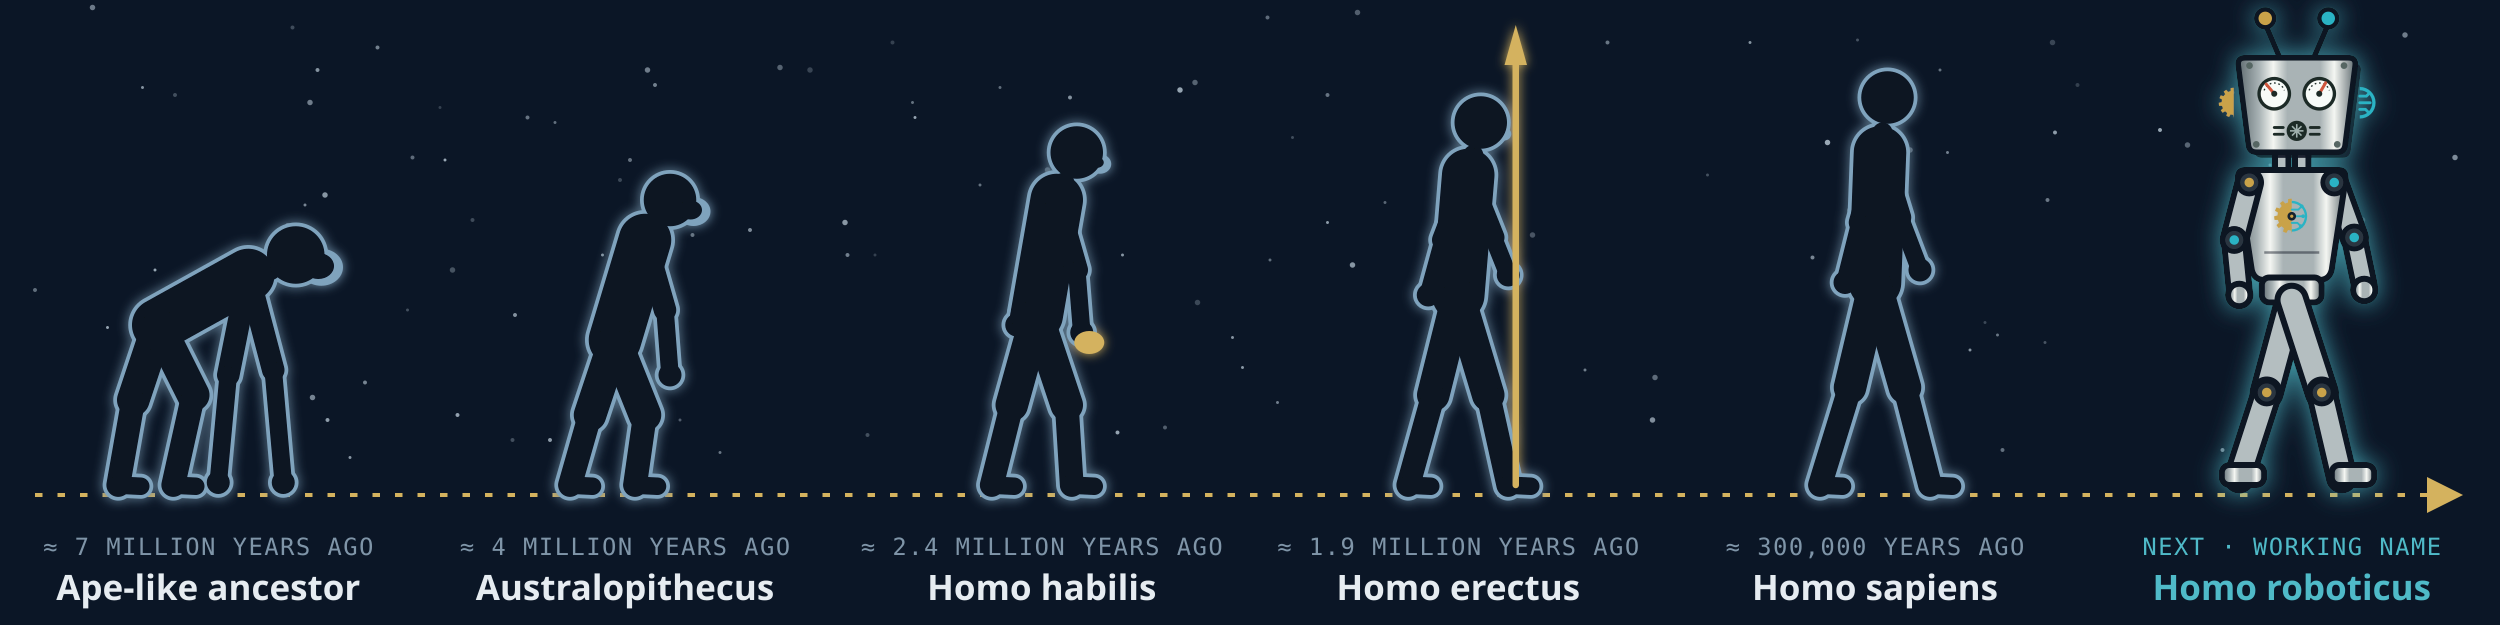
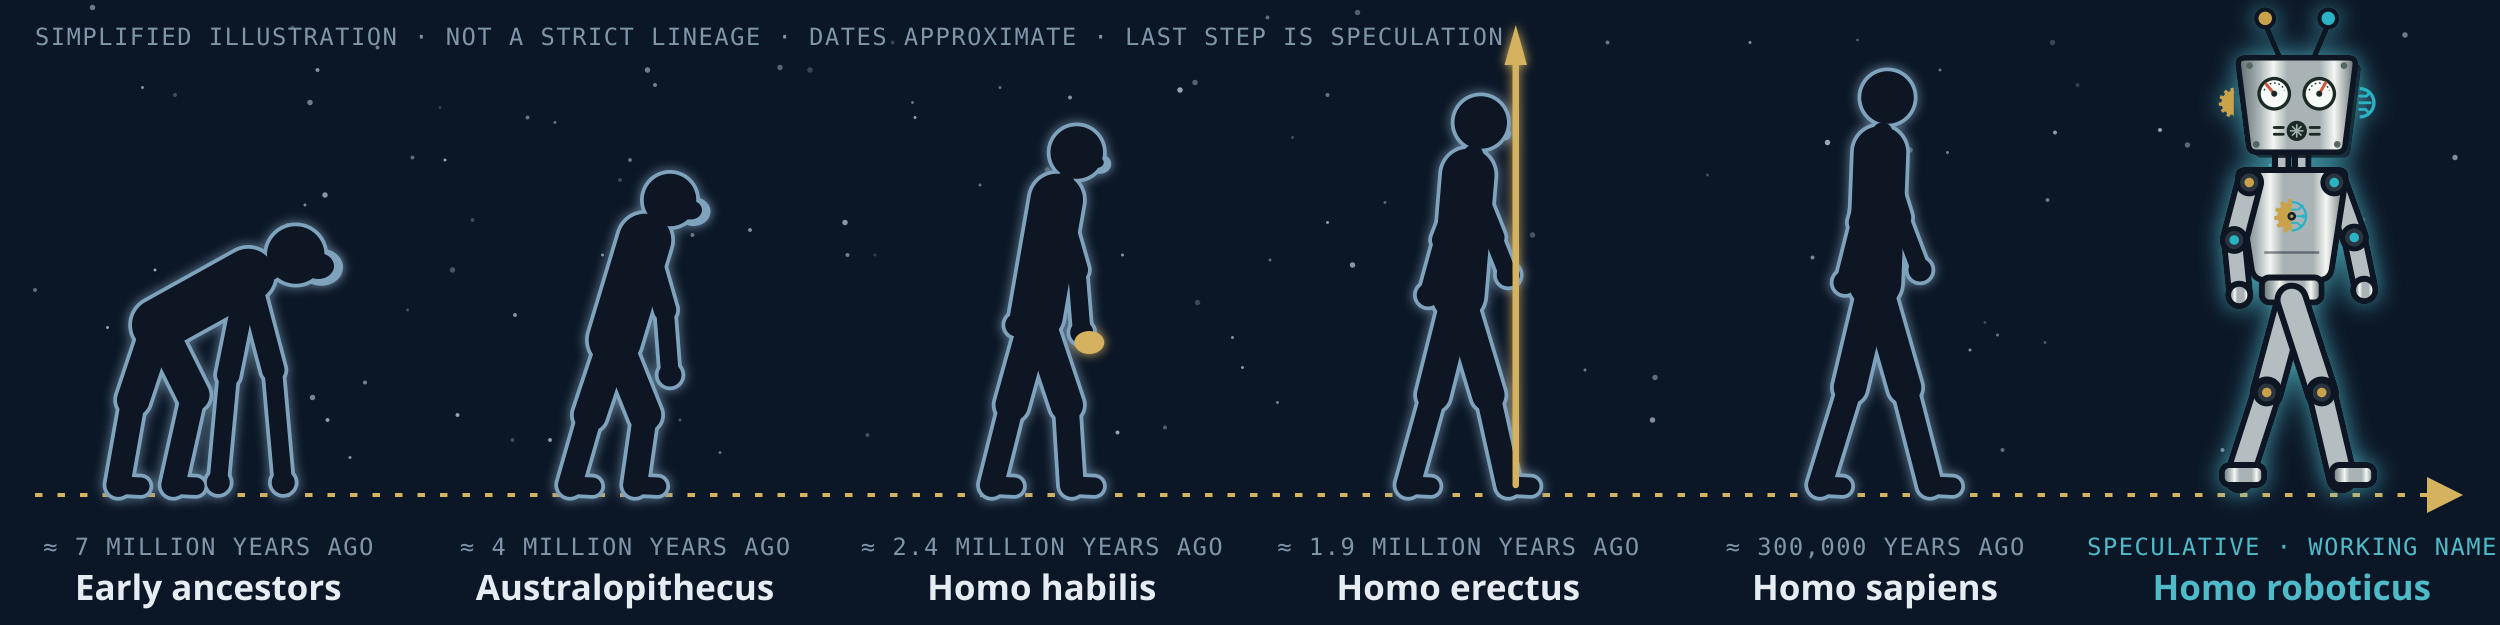
- <svg xmlns="http://www.w3.org/2000/svg" viewBox="0 0 1000 250" role="img" aria-label="The line of development: from an ape-like ancestor through Australopithecus, Homo habilis, Homo erectus and Homo sapiens to Homo roboticus, a robot-human.">
+ <svg xmlns="http://www.w3.org/2000/svg" viewBox="0 0 1000 250" role="img" aria-label="A simplified illustration of the line of development: from early ancestors through Australopithecus, Homo habilis, Homo erectus and Homo sapiens, and, as a speculative continuation, Homo roboticus, a robot-human.">
  <rect width="1000" height="250" fill="#0b1626" />
  <defs>
    <filter id="gw" x="-50%" y="-50%" width="200%" height="200%">
      <feGaussianBlur stdDeviation="2.2" result="b" />
      <feMerge>
        <feMergeNode in="b" />
        <feMergeNode in="SourceGraphic" />
      </feMerge>
    </filter>
    <filter id="gw2" x="-50%" y="-50%" width="200%" height="200%">
      <feDropShadow dx="0" dy="0" stdDeviation="5" flood-color="#4fbac8" flood-opacity=".8" />
    </filter>
  </defs>
  <circle cx="324" cy="28" r="1.1" fill="#d6e6f2" opacity="0.22" />
  <circle cx="821" cy="17" r="1.1" fill="#d6e6f2" opacity="0.23" />
  <circle cx="507" cy="7" r="0.8" fill="#d6e6f2" opacity="0.41" />
  <circle cx="241" cy="102" r="0.6" fill="#d6e6f2" opacity="0.61" />
  <circle cx="124" cy="41" r="1.1" fill="#d6e6f2" opacity="0.49" />
  <circle cx="62" cy="108" r="0.6" fill="#d6e6f2" opacity="0.69" />
  <circle cx="47" cy="159" r="0.8" fill="#d6e6f2" opacity="0.41" />
  <circle cx="541" cy="106" r="1.1" fill="#d6e6f2" opacity="0.61" />
  <circle cx="181" cy="108" r="1.1" fill="#d6e6f2" opacity="0.29" />
  <circle cx="97" cy="132" r="1.1" fill="#d6e6f2" opacity="0.23" />
  <circle cx="206" cy="126" r="0.8" fill="#d6e6f2" opacity="0.59" />
  <circle cx="466" cy="171" r="0.8" fill="#d6e6f2" opacity="0.35" />
  <circle cx="794" cy="129" r="0.6" fill="#d6e6f2" opacity="0.24" />
  <circle cx="300" cy="92" r="0.8" fill="#d6e6f2" opacity="0.56" />
  <circle cx="288" cy="181" r="0.6" fill="#d6e6f2" opacity="0.46" />
  <circle cx="165" cy="63" r="0.8" fill="#d6e6f2" opacity="0.41" />
  <circle cx="962" cy="14" r="1.1" fill="#d6e6f2" opacity="0.49" />
  <circle cx="875" cy="58" r="1.1" fill="#d6e6f2" opacity="0.38" />
  <circle cx="497" cy="147" r="0.6" fill="#d6e6f2" opacity="0.62" />
  <circle cx="945" cy="88" r="1.1" fill="#d6e6f2" opacity="0.23" />
  <circle cx="731" cy="57" r="1.1" fill="#d6e6f2" opacity="0.70" />
  <circle cx="822" cy="53" r="0.8" fill="#d6e6f2" opacity="0.64" />
  <circle cx="347" cy="174" r="0.8" fill="#d6e6f2" opacity="0.28" />
  <circle cx="117" cy="11" r="0.8" fill="#d6e6f2" opacity="0.26" />
  <circle cx="248" cy="72" r="0.8" fill="#d6e6f2" opacity="0.24" />
  <circle cx="449" cy="102" r="0.6" fill="#d6e6f2" opacity="0.61" />
  <circle cx="864" cy="52" r="0.8" fill="#d6e6f2" opacity="0.69" />
  <circle cx="683" cy="70" r="0.6" fill="#d6e6f2" opacity="0.28" />
  <circle cx="176" cy="43" r="0.6" fill="#d6e6f2" opacity="0.21" />
  <circle cx="831" cy="34" r="0.8" fill="#d6e6f2" opacity="0.20" />
  <circle cx="419" cy="68" r="1.1" fill="#d6e6f2" opacity="0.36" />
  <circle cx="125" cy="159" r="1.1" fill="#d6e6f2" opacity="0.53" />
  <circle cx="740" cy="84" r="1.1" fill="#d6e6f2" opacity="0.60" />
  <circle cx="392" cy="74" r="0.6" fill="#d6e6f2" opacity="0.44" />
  <circle cx="400" cy="35" r="0.6" fill="#d6e6f2" opacity="0.42" />
  <circle cx="110" cy="111" r="0.6" fill="#d6e6f2" opacity="0.20" />
  <circle cx="151" cy="19" r="0.8" fill="#d6e6f2" opacity="0.51" />
  <circle cx="70" cy="38" r="0.8" fill="#d6e6f2" opacity="0.27" />
  <circle cx="252" cy="64" r="0.8" fill="#d6e6f2" opacity="0.44" />
  <circle cx="115" cy="90" r="0.8" fill="#d6e6f2" opacity="0.44" />
  <circle cx="312" cy="27" r="1.1" fill="#d6e6f2" opacity="0.37" />
  <circle cx="265" cy="153" r="0.6" fill="#d6e6f2" opacity="0.46" />
  <circle cx="205" cy="176" r="0.8" fill="#d6e6f2" opacity="0.27" />
  <circle cx="543" cy="5" r="1.1" fill="#d6e6f2" opacity="0.35" />
  <circle cx="643" cy="17" r="0.8" fill="#d6e6f2" opacity="0.46" />
  <circle cx="908" cy="66" r="0.6" fill="#d6e6f2" opacity="0.47" />
  <circle cx="779" cy="61" r="0.6" fill="#d6e6f2" opacity="0.51" />
  <circle cx="788" cy="140" r="0.6" fill="#d6e6f2" opacity="0.60" />
  <circle cx="818" cy="137" r="0.6" fill="#d6e6f2" opacity="0.30" />
  <circle cx="493" cy="135" r="0.6" fill="#d6e6f2" opacity="0.60" />
  <circle cx="472" cy="36" r="1.1" fill="#d6e6f2" opacity="0.68" />
  <circle cx="447" cy="173" r="0.8" fill="#d6e6f2" opacity="0.68" />
  <circle cx="365" cy="41" r="0.6" fill="#d6e6f2" opacity="0.44" />
  <circle cx="338" cy="89" r="1.1" fill="#d6e6f2" opacity="0.62" />
  <circle cx="479" cy="121" r="1.1" fill="#d6e6f2" opacity="0.24" />
  <circle cx="661" cy="168" r="1.1" fill="#d6e6f2" opacity="0.58" />
  <circle cx="478" cy="33" r="1.1" fill="#d6e6f2" opacity="0.37" />
  <circle cx="801" cy="180" r="0.8" fill="#d6e6f2" opacity="0.43" />
  <circle cx="743" cy="16" r="0.6" fill="#d6e6f2" opacity="0.29" />
  <circle cx="127" cy="28" r="0.8" fill="#d6e6f2" opacity="0.60" />
  <circle cx="146" cy="153" r="0.8" fill="#d6e6f2" opacity="0.53" />
  <circle cx="350" cy="102" r="0.6" fill="#d6e6f2" opacity="0.21" />
  <circle cx="799" cy="134" r="0.6" fill="#d6e6f2" opacity="0.46" />
  <circle cx="934" cy="80" r="0.6" fill="#d6e6f2" opacity="0.61" />
  <circle cx="211" cy="47" r="0.8" fill="#d6e6f2" opacity="0.45" />
  <circle cx="764" cy="60" r="1.1" fill="#d6e6f2" opacity="0.41" />
  <circle cx="131" cy="168" r="0.8" fill="#d6e6f2" opacity="0.65" />
  <circle cx="662" cy="151" r="1.1" fill="#d6e6f2" opacity="0.41" />
  <circle cx="918" cy="93" r="1.1" fill="#d6e6f2" opacity="0.28" />
  <circle cx="511" cy="161" r="0.6" fill="#d6e6f2" opacity="0.50" />
  <circle cx="776" cy="28" r="0.6" fill="#d6e6f2" opacity="0.44" />
  <circle cx="725" cy="103" r="0.8" fill="#d6e6f2" opacity="0.54" />
  <circle cx="531" cy="89" r="0.6" fill="#d6e6f2" opacity="0.64" />
  <circle cx="57" cy="35" r="0.6" fill="#d6e6f2" opacity="0.59" />
  <circle cx="508" cy="104" r="0.6" fill="#d6e6f2" opacity="0.42" />
  <circle cx="613" cy="94" r="1.1" fill="#d6e6f2" opacity="0.30" />
  <circle cx="277" cy="94" r="0.8" fill="#d6e6f2" opacity="0.45" />
  <circle cx="248" cy="97" r="0.8" fill="#d6e6f2" opacity="0.66" />
  <circle cx="893" cy="37" r="0.8" fill="#d6e6f2" opacity="0.27" />
  <circle cx="122" cy="82" r="0.6" fill="#d6e6f2" opacity="0.54" />
  <circle cx="428" cy="39" r="0.8" fill="#d6e6f2" opacity="0.59" />
  <circle cx="897" cy="29" r="1.1" fill="#d6e6f2" opacity="0.52" />
  <circle cx="366" cy="47" r="0.6" fill="#d6e6f2" opacity="0.68" />
  <circle cx="220" cy="176" r="0.8" fill="#d6e6f2" opacity="0.64" />
  <circle cx="163" cy="124" r="0.6" fill="#d6e6f2" opacity="0.28" />
  <circle cx="432" cy="95" r="0.8" fill="#d6e6f2" opacity="0.41" />
  <circle cx="357" cy="17" r="0.8" fill="#d6e6f2" opacity="0.21" />
  <circle cx="554" cy="81" r="0.6" fill="#d6e6f2" opacity="0.39" />
  <circle cx="517" cy="55" r="0.6" fill="#d6e6f2" opacity="0.26" />
  <circle cx="919" cy="42" r="0.6" fill="#d6e6f2" opacity="0.24" />
  <circle cx="272" cy="168" r="0.6" fill="#d6e6f2" opacity="0.34" />
  <circle cx="130" cy="78" r="1.1" fill="#d6e6f2" opacity="0.61" />
  <circle cx="259" cy="28" r="1.1" fill="#d6e6f2" opacity="0.49" />
  <circle cx="700" cy="17" r="0.6" fill="#d6e6f2" opacity="0.60" />
  <circle cx="183" cy="166" r="0.8" fill="#d6e6f2" opacity="0.67" />
  <circle cx="634" cy="148" r="0.6" fill="#d6e6f2" opacity="0.50" />
  <circle cx="222" cy="49" r="0.6" fill="#d6e6f2" opacity="0.43" />
  <circle cx="339" cy="102" r="0.8" fill="#d6e6f2" opacity="0.51" />
  <circle cx="43" cy="131" r="0.6" fill="#d6e6f2" opacity="0.68" />
  <circle cx="262" cy="34" r="0.8" fill="#d6e6f2" opacity="0.51" />
  <circle cx="531" cy="38" r="0.8" fill="#d6e6f2" opacity="0.45" />
  <circle cx="178" cy="64" r="0.6" fill="#d6e6f2" opacity="0.70" />
  <circle cx="37" cy="3" r="1.1" fill="#d6e6f2" opacity="0.48" />
  <circle cx="189" cy="88" r="0.8" fill="#d6e6f2" opacity="0.25" />
  <circle cx="819" cy="80" r="0.8" fill="#d6e6f2" opacity="0.47" />
  <circle cx="889" cy="180" r="0.8" fill="#d6e6f2" opacity="0.54" />
  <circle cx="982" cy="63" r="1.1" fill="#d6e6f2" opacity="0.56" />
  <circle cx="140" cy="183" r="0.6" fill="#d6e6f2" opacity="0.62" />
  <circle cx="14" cy="116" r="0.8" fill="#d6e6f2" opacity="0.42" />
  <circle cx="55" cy="123" r="0.8" fill="#d6e6f2" opacity="0.64" />
  <defs>
    <marker id="arnen" markerWidth="9" markerHeight="9" refX="7" refY="4.5" orient="auto">
      <path d="M0 0 L9 4.5 L0 9 Z" fill="#d4b25e" />
    </marker>
  </defs>
  <path d="M14 198 H982" stroke="#d4b25e" stroke-width="1.6" stroke-dasharray="3 6" marker-end="url(#arnen)" />
  <g class="fg" style="--d:0.00s;--o:1">
    <g filter="url(#gw)">
      <path d="M63.3 130 L53.3 160" stroke="#7fa3bd" stroke-width="16" stroke-linecap="round" fill="none" />
      <path d="M53.3 160 L47.3 194" stroke="#7fa3bd" stroke-width="12.5" stroke-linecap="round" fill="none" />
      <path d="M46.3 194 L56.3 194.5" stroke="#7fa3bd" stroke-width="10" stroke-linecap="round" fill="none" />
      <path d="M99.3 110 L91.3 150" stroke="#7fa3bd" stroke-width="12" stroke-linecap="round" fill="none" />
      <path d="M91.3 150 L87.3 193" stroke="#7fa3bd" stroke-width="10" stroke-linecap="round" fill="none" />
      <circle cx="87.3" cy="193" r="6.1" fill="#7fa3bd" />
      <path d="M63.3 130 L99.3 110" stroke="#7fa3bd" stroke-width="24" stroke-linecap="round" fill="none" />
      <path d="M99.3 110 L108.3 108" stroke="#7fa3bd" stroke-width="11" stroke-linecap="round" fill="none" />
      <path d="M63.3 130 L77.3 158" stroke="#7fa3bd" stroke-width="16" stroke-linecap="round" fill="none" />
      <path d="M77.3 158 L69.3 194" stroke="#7fa3bd" stroke-width="12.5" stroke-linecap="round" fill="none" />
      <path d="M68.3 194 L78.3 194.5" stroke="#7fa3bd" stroke-width="10" stroke-linecap="round" fill="none" />
      <circle cx="118.3" cy="102" r="13" fill="#7fa3bd" />
      <ellipse cx="128.5" cy="106.9" rx="8.7" ry="7.4" fill="#7fa3bd" />
      <path d="M99.3 110 L109.3 148" stroke="#7fa3bd" stroke-width="12" stroke-linecap="round" fill="none" />
      <path d="M109.3 148 L113.3 193" stroke="#7fa3bd" stroke-width="10" stroke-linecap="round" fill="none" />
      <circle cx="113.3" cy="193" r="6.1" fill="#7fa3bd" />
      <path d="M63.3 130 L53.3 160" stroke="#0a1220" stroke-width="13" stroke-linecap="round" fill="none" />
      <path d="M53.3 160 L47.3 194" stroke="#0a1220" stroke-width="9.5" stroke-linecap="round" fill="none" />
      <path d="M46.3 194 L56.3 194.5" stroke="#0a1220" stroke-width="7" stroke-linecap="round" fill="none" />
      <path d="M99.3 110 L91.3 150" stroke="#0a1220" stroke-width="9" stroke-linecap="round" fill="none" />
      <path d="M91.3 150 L87.3 193" stroke="#0a1220" stroke-width="7" stroke-linecap="round" fill="none" />
      <circle cx="87.3" cy="193" r="4.6" fill="#0a1220" />
      <path d="M63.3 130 L99.3 110" stroke="#0a1220" stroke-width="21" stroke-linecap="round" fill="none" />
      <path d="M99.3 110 L108.3 108" stroke="#0a1220" stroke-width="8" stroke-linecap="round" fill="none" />
      <path d="M63.3 130 L77.3 158" stroke="#0a1220" stroke-width="13" stroke-linecap="round" fill="none" />
      <path d="M77.3 158 L69.3 194" stroke="#0a1220" stroke-width="9.5" stroke-linecap="round" fill="none" />
      <path d="M68.3 194 L78.3 194.5" stroke="#0a1220" stroke-width="7" stroke-linecap="round" fill="none" />
      <circle cx="118.3" cy="102" r="11.5" fill="#0a1220" />
      <ellipse cx="127.3" cy="106.4" rx="6.3" ry="5.2" fill="#0a1220" />
      <path d="M99.3 110 L109.3 148" stroke="#0a1220" stroke-width="9" stroke-linecap="round" fill="none" />
      <path d="M109.3 148 L113.3 193" stroke="#0a1220" stroke-width="7" stroke-linecap="round" fill="none" />
      <circle cx="113.3" cy="193" r="4.6" fill="#0a1220" />
    </g>
  </g>
  <g class="fg" style="--d:0.35s;--o:1">
    <g filter="url(#gw)">
      <path d="M246 136 L236 166" stroke="#7fa3bd" stroke-width="16" stroke-linecap="round" fill="none" />
      <path d="M236 166 L228 194" stroke="#7fa3bd" stroke-width="12.5" stroke-linecap="round" fill="none" />
      <path d="M227 194 L237 194.5" stroke="#7fa3bd" stroke-width="10" stroke-linecap="round" fill="none" />
      <path d="M258 96 L248 122" stroke="#7fa3bd" stroke-width="12" stroke-linecap="round" fill="none" />
      <path d="M248 122 L242 148" stroke="#7fa3bd" stroke-width="10" stroke-linecap="round" fill="none" />
      <circle cx="242" cy="148" r="6.1" fill="#7fa3bd" />
      <path d="M246 136 L258 96" stroke="#7fa3bd" stroke-width="24" stroke-linecap="round" fill="none" />
      <path d="M258 96 L262 90" stroke="#7fa3bd" stroke-width="11" stroke-linecap="round" fill="none" />
      <path d="M246 136 L258 166" stroke="#7fa3bd" stroke-width="16" stroke-linecap="round" fill="none" />
      <path d="M258 166 L254 194" stroke="#7fa3bd" stroke-width="12.5" stroke-linecap="round" fill="none" />
      <path d="M253 194 L263 194.5" stroke="#7fa3bd" stroke-width="10" stroke-linecap="round" fill="none" />
      <circle cx="268" cy="80" r="12" fill="#7fa3bd" />
      <ellipse cx="277.4" cy="84.6" rx="6.8" ry="5.8" fill="#7fa3bd" />
      <path d="M258 96 L266 124" stroke="#7fa3bd" stroke-width="12" stroke-linecap="round" fill="none" />
      <path d="M266 124 L268 150" stroke="#7fa3bd" stroke-width="10" stroke-linecap="round" fill="none" />
      <circle cx="268" cy="150" r="6.1" fill="#7fa3bd" />
      <path d="M246 136 L236 166" stroke="#0a1220" stroke-width="13" stroke-linecap="round" fill="none" />
      <path d="M236 166 L228 194" stroke="#0a1220" stroke-width="9.5" stroke-linecap="round" fill="none" />
      <path d="M227 194 L237 194.5" stroke="#0a1220" stroke-width="7" stroke-linecap="round" fill="none" />
      <path d="M258 96 L248 122" stroke="#0a1220" stroke-width="9" stroke-linecap="round" fill="none" />
      <path d="M248 122 L242 148" stroke="#0a1220" stroke-width="7" stroke-linecap="round" fill="none" />
      <circle cx="242" cy="148" r="4.6" fill="#0a1220" />
      <path d="M246 136 L258 96" stroke="#0a1220" stroke-width="21" stroke-linecap="round" fill="none" />
      <path d="M258 96 L262 90" stroke="#0a1220" stroke-width="8" stroke-linecap="round" fill="none" />
      <path d="M246 136 L258 166" stroke="#0a1220" stroke-width="13" stroke-linecap="round" fill="none" />
      <path d="M258 166 L254 194" stroke="#0a1220" stroke-width="9.5" stroke-linecap="round" fill="none" />
      <path d="M253 194 L263 194.5" stroke="#0a1220" stroke-width="7" stroke-linecap="round" fill="none" />
      <circle cx="268" cy="80" r="10.5" fill="#0a1220" />
      <ellipse cx="276.2" cy="84" rx="4.6" ry="3.8" fill="#0a1220" />
      <path d="M258 96 L266 124" stroke="#0a1220" stroke-width="9" stroke-linecap="round" fill="none" />
      <path d="M266 124 L268 150" stroke="#0a1220" stroke-width="7" stroke-linecap="round" fill="none" />
      <circle cx="268" cy="150" r="4.6" fill="#0a1220" />
    </g>
  </g>
  <g class="fg" style="--d:0.70s;--o:1">
    <g filter="url(#gw)">
      <path d="M414.7 126 L404.7 162" stroke="#7fa3bd" stroke-width="16" stroke-linecap="round" fill="none" />
      <path d="M404.7 162 L396.7 194" stroke="#7fa3bd" stroke-width="12.5" stroke-linecap="round" fill="none" />
      <path d="M395.7 194 L405.7 194.5" stroke="#7fa3bd" stroke-width="10" stroke-linecap="round" fill="none" />
      <path d="M422.7 80 L412.7 106" stroke="#7fa3bd" stroke-width="12" stroke-linecap="round" fill="none" />
      <path d="M412.7 106 L406.7 130" stroke="#7fa3bd" stroke-width="10" stroke-linecap="round" fill="none" />
      <circle cx="406.7" cy="130" r="6.1" fill="#7fa3bd" />
      <path d="M414.7 126 L422.7 80" stroke="#7fa3bd" stroke-width="24" stroke-linecap="round" fill="none" />
      <path d="M422.7 80 L425.7 73" stroke="#7fa3bd" stroke-width="11" stroke-linecap="round" fill="none" />
      <path d="M414.7 126 L426.7 162" stroke="#7fa3bd" stroke-width="16" stroke-linecap="round" fill="none" />
      <path d="M426.7 162 L428.7 194" stroke="#7fa3bd" stroke-width="12.5" stroke-linecap="round" fill="none" />
      <path d="M427.7 194 L437.7 194.5" stroke="#7fa3bd" stroke-width="10" stroke-linecap="round" fill="none" />
      <circle cx="430.7" cy="61" r="12" fill="#7fa3bd" />
      <ellipse cx="440" cy="65.6" rx="4.5" ry="3.9" fill="#7fa3bd" />
      <path d="M422.7 80 L430.7 108" stroke="#7fa3bd" stroke-width="12" stroke-linecap="round" fill="none" />
      <path d="M430.7 108 L432.7 133" stroke="#7fa3bd" stroke-width="10" stroke-linecap="round" fill="none" />
      <circle cx="432.7" cy="133" r="6.1" fill="#7fa3bd" />
      <path d="M414.7 126 L404.7 162" stroke="#0a1220" stroke-width="13" stroke-linecap="round" fill="none" />
      <path d="M404.7 162 L396.7 194" stroke="#0a1220" stroke-width="9.5" stroke-linecap="round" fill="none" />
      <path d="M395.7 194 L405.7 194.5" stroke="#0a1220" stroke-width="7" stroke-linecap="round" fill="none" />
      <path d="M422.7 80 L412.7 106" stroke="#0a1220" stroke-width="9" stroke-linecap="round" fill="none" />
      <path d="M412.7 106 L406.7 130" stroke="#0a1220" stroke-width="7" stroke-linecap="round" fill="none" />
      <circle cx="406.7" cy="130" r="4.6" fill="#0a1220" />
      <path d="M414.7 126 L422.7 80" stroke="#0a1220" stroke-width="21" stroke-linecap="round" fill="none" />
      <path d="M422.7 80 L425.7 73" stroke="#0a1220" stroke-width="8" stroke-linecap="round" fill="none" />
      <path d="M414.7 126 L426.7 162" stroke="#0a1220" stroke-width="13" stroke-linecap="round" fill="none" />
      <path d="M426.7 162 L428.7 194" stroke="#0a1220" stroke-width="9.5" stroke-linecap="round" fill="none" />
      <path d="M427.7 194 L437.7 194.5" stroke="#0a1220" stroke-width="7" stroke-linecap="round" fill="none" />
      <circle cx="430.7" cy="61" r="10.5" fill="#0a1220" />
      <ellipse cx="438.9" cy="65" rx="2.6" ry="2.1" fill="#0a1220" />
      <path d="M422.7 80 L430.7 108" stroke="#0a1220" stroke-width="9" stroke-linecap="round" fill="none" />
      <path d="M430.7 108 L432.7 133" stroke="#0a1220" stroke-width="7" stroke-linecap="round" fill="none" />
      <circle cx="432.7" cy="133" r="4.6" fill="#0a1220" />
      <ellipse cx="435.7" cy="137" rx="6" ry="4.6" fill="#d4b25e" />
    </g>
  </g>
  <g class="fg" style="--d:1.05s;--o:1">
    <g filter="url(#gw)">
      <path d="M583.3 118 L573.3 158" stroke="#7fa3bd" stroke-width="16" stroke-linecap="round" fill="none" />
      <path d="M573.3 158 L563.3 194" stroke="#7fa3bd" stroke-width="12.5" stroke-linecap="round" fill="none" />
      <path d="M562.3 194 L572.3 194.5" stroke="#7fa3bd" stroke-width="10" stroke-linecap="round" fill="none" />
      <path d="M587.3 70 L577.3 96" stroke="#7fa3bd" stroke-width="12" stroke-linecap="round" fill="none" />
      <path d="M577.3 96 L571.3 118" stroke="#7fa3bd" stroke-width="10" stroke-linecap="round" fill="none" />
      <circle cx="571.3" cy="118" r="6.1" fill="#7fa3bd" />
      <path d="M583.3 118 L587.3 70" stroke="#7fa3bd" stroke-width="24" stroke-linecap="round" fill="none" />
      <path d="M587.3 70 L589.3 62" stroke="#7fa3bd" stroke-width="11" stroke-linecap="round" fill="none" />
      <path d="M583.3 118 L595.3 158" stroke="#7fa3bd" stroke-width="16" stroke-linecap="round" fill="none" />
      <path d="M595.3 158 L603.3 194" stroke="#7fa3bd" stroke-width="12.5" stroke-linecap="round" fill="none" />
      <path d="M602.3 194 L612.3 194.5" stroke="#7fa3bd" stroke-width="10" stroke-linecap="round" fill="none" />
      <circle cx="592.3" cy="49" r="12" fill="#7fa3bd" />
      <ellipse cx="601.7" cy="53.6" rx="2.8" ry="2.6" fill="#7fa3bd" />
      <path d="M587.3 70 L597.3 95" stroke="#7fa3bd" stroke-width="12" stroke-linecap="round" fill="none" />
      <path d="M597.3 95 L603.3 110" stroke="#7fa3bd" stroke-width="10" stroke-linecap="round" fill="none" />
      <circle cx="603.3" cy="110" r="6.1" fill="#7fa3bd" />
      <path d="M583.3 118 L573.3 158" stroke="#0a1220" stroke-width="13" stroke-linecap="round" fill="none" />
      <path d="M573.3 158 L563.3 194" stroke="#0a1220" stroke-width="9.5" stroke-linecap="round" fill="none" />
      <path d="M562.3 194 L572.3 194.5" stroke="#0a1220" stroke-width="7" stroke-linecap="round" fill="none" />
      <path d="M587.3 70 L577.3 96" stroke="#0a1220" stroke-width="9" stroke-linecap="round" fill="none" />
      <path d="M577.3 96 L571.3 118" stroke="#0a1220" stroke-width="7" stroke-linecap="round" fill="none" />
      <circle cx="571.3" cy="118" r="4.6" fill="#0a1220" />
      <path d="M583.3 118 L587.3 70" stroke="#0a1220" stroke-width="21" stroke-linecap="round" fill="none" />
      <path d="M587.3 70 L589.3 62" stroke="#0a1220" stroke-width="8" stroke-linecap="round" fill="none" />
      <path d="M583.3 118 L595.3 158" stroke="#0a1220" stroke-width="13" stroke-linecap="round" fill="none" />
      <path d="M595.3 158 L603.3 194" stroke="#0a1220" stroke-width="9.5" stroke-linecap="round" fill="none" />
      <path d="M602.3 194 L612.3 194.5" stroke="#0a1220" stroke-width="7" stroke-linecap="round" fill="none" />
      <circle cx="592.3" cy="49" r="10.5" fill="#0a1220" />
      <ellipse cx="600.5" cy="53" rx="1.2" ry="0.9" fill="#0a1220" />
      <path d="M587.3 70 L597.3 95" stroke="#0a1220" stroke-width="9" stroke-linecap="round" fill="none" />
      <path d="M597.3 95 L603.3 110" stroke="#0a1220" stroke-width="7" stroke-linecap="round" fill="none" />
      <circle cx="603.3" cy="110" r="4.6" fill="#0a1220" />
      <path d="M606.3 194 L606.3 22" stroke="#d4b25e" stroke-width="2.6" stroke-linecap="round" fill="none" />
      <path d="M606.3 10 L601.8 26 L610.8 26 Z" fill="#d4b25e" />
    </g>
  </g>
  <g class="fg" style="--d:1.40s;--o:1">
    <g filter="url(#gw)">
      <path d="M750 113 L740 155" stroke="#7fa3bd" stroke-width="16" stroke-linecap="round" fill="none" />
      <path d="M740 155 L728 194" stroke="#7fa3bd" stroke-width="12.5" stroke-linecap="round" fill="none" />
      <path d="M727 194 L737 194.5" stroke="#7fa3bd" stroke-width="10" stroke-linecap="round" fill="none" />
      <path d="M752 61 L760 87" stroke="#7fa3bd" stroke-width="12" stroke-linecap="round" fill="none" />
      <path d="M760 87 L768 108" stroke="#7fa3bd" stroke-width="10" stroke-linecap="round" fill="none" />
      <circle cx="768" cy="108" r="6.1" fill="#7fa3bd" />
      <path d="M750 113 L752 61" stroke="#7fa3bd" stroke-width="24" stroke-linecap="round" fill="none" />
      <path d="M752 61 L753 53" stroke="#7fa3bd" stroke-width="11" stroke-linecap="round" fill="none" />
      <path d="M750 113 L762 155" stroke="#7fa3bd" stroke-width="16" stroke-linecap="round" fill="none" />
      <path d="M762 155 L772 194" stroke="#7fa3bd" stroke-width="12.5" stroke-linecap="round" fill="none" />
      <path d="M771 194 L781 194.5" stroke="#7fa3bd" stroke-width="10" stroke-linecap="round" fill="none" />
      <circle cx="755" cy="39" r="12" fill="#7fa3bd" />
      <path d="M752 61 L744 89" stroke="#7fa3bd" stroke-width="12" stroke-linecap="round" fill="none" />
      <path d="M744 89 L738 113" stroke="#7fa3bd" stroke-width="10" stroke-linecap="round" fill="none" />
      <circle cx="738" cy="113" r="6.1" fill="#7fa3bd" />
      <path d="M750 113 L740 155" stroke="#0a1220" stroke-width="13" stroke-linecap="round" fill="none" />
      <path d="M740 155 L728 194" stroke="#0a1220" stroke-width="9.5" stroke-linecap="round" fill="none" />
      <path d="M727 194 L737 194.5" stroke="#0a1220" stroke-width="7" stroke-linecap="round" fill="none" />
      <path d="M752 61 L760 87" stroke="#0a1220" stroke-width="9" stroke-linecap="round" fill="none" />
      <path d="M760 87 L768 108" stroke="#0a1220" stroke-width="7" stroke-linecap="round" fill="none" />
      <circle cx="768" cy="108" r="4.6" fill="#0a1220" />
      <path d="M750 113 L752 61" stroke="#0a1220" stroke-width="21" stroke-linecap="round" fill="none" />
      <path d="M752 61 L753 53" stroke="#0a1220" stroke-width="8" stroke-linecap="round" fill="none" />
      <path d="M750 113 L762 155" stroke="#0a1220" stroke-width="13" stroke-linecap="round" fill="none" />
      <path d="M762 155 L772 194" stroke="#0a1220" stroke-width="9.5" stroke-linecap="round" fill="none" />
      <path d="M771 194 L781 194.5" stroke="#0a1220" stroke-width="7" stroke-linecap="round" fill="none" />
      <circle cx="755" cy="39" r="10.5" fill="#0a1220" />
      <path d="M752 61 L744 89" stroke="#0a1220" stroke-width="9" stroke-linecap="round" fill="none" />
      <path d="M744 89 L738 113" stroke="#0a1220" stroke-width="7" stroke-linecap="round" fill="none" />
      <circle cx="738" cy="113" r="4.6" fill="#0a1220" />
    </g>
  </g>
  <g class="fg" style="--d:1.75s;--o:1">
    <g filter="url(#gw2)">
      <defs>
        <linearGradient id="chnen" x1="0" y1="0" x2="1" y2="0">
          <stop offset="0" stop-color="#5f6b70" />
          <stop offset=".18" stop-color="#a9b3b5" />
          <stop offset=".3" stop-color="#f4f6f2" />
          <stop offset=".42" stop-color="#a9b3b5" />
          <stop offset=".7" stop-color="#a9b3b5" />
          <stop offset=".82" stop-color="#f4f6f2" />
          <stop offset="1" stop-color="#5f6b70" />
        </linearGradient>
      </defs>
      <path d="M916.7 120 L906.7 157" stroke="#0a1220" stroke-width="13.8" stroke-linecap="round" fill="none" />
      <path d="M916.7 120 L906.7 157" stroke="#b4bec0" stroke-width="9" stroke-linecap="round" fill="none" />
      <path d="M906.7 157 L895.7 191" stroke="#0a1220" stroke-width="12.8" stroke-linecap="round" fill="none" />
      <path d="M906.7 157 L895.7 191" stroke="#b4bec0" stroke-width="8" stroke-linecap="round" fill="none" />
      <circle cx="906.7" cy="157" r="4.6" fill="#2a3640" stroke="#0a1220" stroke-width="1.9" />
      <circle cx="906.7" cy="157" r="1.9" fill="#c9a24a" />
      <rect x="888.7" y="186" width="17" height="8" rx="3" fill="url(#chnen)" stroke="#0a1220" stroke-width="2.4" />
      <path d="M933.7 73 L941.7 95" stroke="#0a1220" stroke-width="11.8" stroke-linecap="round" fill="none" />
      <path d="M933.7 73 L941.7 95" stroke="#b4bec0" stroke-width="7" stroke-linecap="round" fill="none" />
      <path d="M941.7 95 L945.7 114" stroke="#0a1220" stroke-width="10.8" stroke-linecap="round" fill="none" />
      <path d="M941.7 95 L945.7 114" stroke="#b4bec0" stroke-width="6" stroke-linecap="round" fill="none" />
      <circle cx="941.7" cy="95" r="4.6" fill="#2a3640" stroke="#0a1220" stroke-width="1.9" />
      <circle cx="941.7" cy="95" r="1.9" fill="#2bb3c4" />
      <circle cx="945.7" cy="116" r="4.5" fill="url(#chnen)" stroke="#0a1220" stroke-width="2.4" />
      <path d="M912.7 70 L912.7 61" stroke="#0a1220" stroke-width="7.8" stroke-linecap="round" fill="none" />
      <path d="M912.7 70 L912.7 61" stroke="#b4bec0" stroke-width="3" stroke-linecap="round" fill="none" />
      <path d="M920.7 70 L920.7 61" stroke="#0a1220" stroke-width="7.8" stroke-linecap="round" fill="none" />
      <path d="M920.7 70 L920.7 61" stroke="#b4bec0" stroke-width="3" stroke-linecap="round" fill="none" />
      <path d="M897.7 68 H935.7 Q938.7 68 938.2 72 L932.7 108 Q931.7 112 927.7 112 H905.7 Q901.7 112 900.7 108 L895.2 72 Q894.7 68 897.7 68 Z" fill="url(#chnen)" stroke="#0a1220" stroke-width="2.4" />
      <rect x="904.7" y="111" width="24" height="10" rx="3" fill="url(#chnen)" stroke="#0a1220" stroke-width="2.4" />
      <g transform="translate(907.2 77) scale(.19)">
        <path d="M50.0 13.0 L48.1 13.1 L46.1 13.2 L44.2 13.5 L42.3 13.8 L42.2 21.0 L40.7 21.5 L39.2 22.0 L37.8 22.6 L36.4 23.3 L31.5 18.0 L29.8 19.0 L28.3 20.1 L26.7 21.2 L25.2 22.5 L28.8 28.8 L27.7 29.9 L26.7 31.1 L25.7 32.4 L24.8 33.7 L18.0 31.5 L17.0 33.2 L16.2 35.0 L15.5 36.7 L14.8 38.6 L21.0 42.2 L20.7 43.8 L20.4 45.3 L20.2 46.9 L20.0 48.4 L13.0 50.0 L13.1 51.9 L13.2 53.9 L13.5 55.8 L13.8 57.7 L21.0 57.8 L21.5 59.3 L22.0 60.8 L22.6 62.2 L23.3 63.6 L18.0 68.5 L19.0 70.2 L20.1 71.7 L21.2 73.3 L22.5 74.8 L28.8 71.2 L29.9 72.3 L31.1 73.3 L32.4 74.3 L33.7 75.2 L31.5 82.0 L33.2 83.0 L35.0 83.8 L36.7 84.5 L38.6 85.2 L42.2 79.0 L43.8 79.3 L45.3 79.6 L46.9 79.8 L48.4 80.0 L50.0 87.0 Z" fill="#c9a24a" />
        <path d="M50 20 A30 30 0 0 1 50 80" fill="none" stroke="#2bb3c4" stroke-width="5" />
        <g fill="none" stroke="#2bb3c4" stroke-width="4" stroke-linecap="round" stroke-linejoin="round">
          <path d="M50 36 H64 L70 30" />
          <path d="M50 50 H72" />
          <path d="M50 64 H62 L68 70" />
        </g>
        <g fill="#2bb3c4">
          <circle cx="71" cy="29" r="4" />
          <circle cx="74" cy="50" r="4" />
          <circle cx="69" cy="71" r="4" />
        </g>
        <circle cx="50" cy="50" r="9" fill="#14212e" />
        <circle cx="50" cy="50" r="3.5" fill="#c9a24a" />
      </g>
      <path d="M905.7 101 H927.7" stroke="#0a1220" stroke-width="1" opacity=".45" />
      <path d="M916.7 120 L928.7 157" stroke="#0a1220" stroke-width="13.8" stroke-linecap="round" fill="none" />
      <path d="M916.7 120 L928.7 157" stroke="#b4bec0" stroke-width="9" stroke-linecap="round" fill="none" />
      <path d="M928.7 157 L936.7 191" stroke="#0a1220" stroke-width="12.8" stroke-linecap="round" fill="none" />
      <path d="M928.7 157 L936.7 191" stroke="#b4bec0" stroke-width="8" stroke-linecap="round" fill="none" />
      <circle cx="928.7" cy="157" r="4.6" fill="#2a3640" stroke="#0a1220" stroke-width="1.9" />
      <circle cx="928.7" cy="157" r="1.9" fill="#c9a24a" />
      <rect x="932.7" y="186" width="17" height="8" rx="3" fill="url(#chnen)" stroke="#0a1220" stroke-width="2.4" />
      <path d="M899.7 73 L893.7 96" stroke="#0a1220" stroke-width="11.8" stroke-linecap="round" fill="none" />
      <path d="M899.7 73 L893.7 96" stroke="#b4bec0" stroke-width="7" stroke-linecap="round" fill="none" />
      <path d="M893.7 96 L895.7 116" stroke="#0a1220" stroke-width="10.8" stroke-linecap="round" fill="none" />
      <path d="M893.7 96 L895.7 116" stroke="#b4bec0" stroke-width="6" stroke-linecap="round" fill="none" />
      <circle cx="893.7" cy="96" r="4.6" fill="#2a3640" stroke="#0a1220" stroke-width="1.9" />
      <circle cx="893.7" cy="96" r="1.9" fill="#2bb3c4" />
      <circle cx="895.7" cy="118" r="4.5" fill="url(#chnen)" stroke="#0a1220" stroke-width="2.4" />
      <circle cx="899.7" cy="73" r="4.6" fill="#2a3640" stroke="#0a1220" stroke-width="1.9" />
      <circle cx="899.7" cy="73" r="1.9" fill="#c9a24a" />
      <circle cx="933.7" cy="73" r="4.6" fill="#2a3640" stroke="#0a1220" stroke-width="1.9" />
      <circle cx="933.7" cy="73" r="1.9" fill="#2bb3c4" />
      <g transform="translate(918.7 42) scale(0.45) translate(-100 -108)">
        <path d="M84 64 L72 36" stroke="#0a1220" stroke-width="5" stroke-linecap="round" />
        <circle cx="72" cy="31" r="8" fill="#c9a24a" stroke="#0a1220" stroke-width="4" />
        <path d="M116 64 L128 36" stroke="#0a1220" stroke-width="5" stroke-linecap="round" />
        <circle cx="128" cy="31" r="8" fill="#2bb3c4" stroke="#0a1220" stroke-width="4" />
        <g transform="translate(44 106) scale(.36) translate(-50 -50)">
          <path d="M50.0 13.0 L48.1 13.1 L46.1 13.2 L44.2 13.5 L42.3 13.8 L42.2 21.0 L40.7 21.5 L39.2 22.0 L37.8 22.6 L36.4 23.3 L31.5 18.0 L29.8 19.0 L28.3 20.1 L26.7 21.2 L25.2 22.5 L28.8 28.8 L27.7 29.9 L26.7 31.1 L25.7 32.4 L24.8 33.7 L18.0 31.5 L17.0 33.2 L16.2 35.0 L15.5 36.7 L14.8 38.6 L21.0 42.2 L20.7 43.8 L20.4 45.3 L20.2 46.9 L20.0 48.4 L13.0 50.0 L13.1 51.9 L13.2 53.9 L13.5 55.8 L13.8 57.7 L21.0 57.8 L21.5 59.3 L22.0 60.8 L22.6 62.2 L23.3 63.6 L18.0 68.5 L19.0 70.2 L20.1 71.7 L21.2 73.3 L22.5 74.8 L28.8 71.2 L29.9 72.3 L31.1 73.3 L32.4 74.3 L33.7 75.2 L31.5 82.0 L33.2 83.0 L35.0 83.8 L36.7 84.5 L38.6 85.2 L42.2 79.0 L43.8 79.3 L45.3 79.6 L46.9 79.8 L48.4 80.0 L50.0 87.0 Z" fill="#c9a24a" />
        </g>
        <g transform="translate(156 106) scale(.42) translate(-50 -50)">
          <path d="M50 20 A30 30 0 0 1 50 80" fill="none" stroke="#2bb3c4" stroke-width="7" />
          <g fill="none" stroke="#2bb3c4" stroke-width="6" stroke-linecap="round">
            <path d="M50 36 H64 L70 30" />
            <path d="M50 50 H72" />
            <path d="M50 64 H62 L68 70" />
          </g>
        </g>
        <path d="M54 66 H146 Q153 66 152 73 L143 144 Q142 150 136 150 H64 Q58 150 57 144 L48 73 Q47 66 54 66 Z" fill="#0a1220" transform="translate(5 5)" opacity=".9" />
        <path d="M54 66 H146 Q153 66 152 73 L143 144 Q142 150 136 150 H64 Q58 150 57 144 L48 73 Q47 66 54 66 Z" fill="url(#chnen)" stroke="#0a1220" stroke-width="5" />
        <g fill="#566663">
          <circle cx="58" cy="73" r="3" />
          <circle cx="142" cy="73" r="3" />
          <circle cx="64" cy="143" r="3" />
          <circle cx="136" cy="143" r="3" />
        </g>
        <g transform="translate(80 98) scale(1.5)">
          <circle r="9" fill="#f7fbf8" stroke="#1c2a26" stroke-width="2" />
          <path d="M-6 -2 A6.3 6.3 0 0 1 6 -2" fill="none" stroke="#1c2a26" stroke-width=".8" stroke-dasharray="1 1.6" />
          <path d="M0 0 L-4.8 -5.7" stroke="#d0573d" stroke-width="1.8" stroke-linecap="round" />
          <circle r="1.8" fill="#1c2a26" />
        </g>
        <g transform="translate(120 98) scale(1.5)">
          <circle r="9" fill="#f7fbf8" stroke="#1c2a26" stroke-width="2" />
          <path d="M-6 -2 A6.3 6.3 0 0 1 6 -2" fill="none" stroke="#1c2a26" stroke-width=".8" stroke-dasharray="1 1.6" />
          <path d="M0 0 L3.8 -6.5" stroke="#d0573d" stroke-width="1.8" stroke-linecap="round" />
          <circle r="1.8" fill="#1c2a26" />
        </g>
        <circle cx="100" cy="131" r="9" fill="#1c2a26" />
        <path d="M100 131 L106 131 M100 131 L104.2 135.2 M100 131 L100 137 M100 131 L95.8 135.2 M100 131 L94 131 M100 131 L95.8 126.8 M100 131 L100 125 M100 131 L104.2 126.8" stroke="#9fb0ad" stroke-width="1.4" />
        <path d="M80 128 H88 M80 134 H88 M112 128 H120 M112 134 H120" stroke="#1c2a26" stroke-width="2.5" stroke-linecap="round" />
      </g>
    </g>
  </g>
  <text x="83.3" y="222" text-anchor="middle" font-family="IBM Plex Mono, monospace" font-size="9.5" letter-spacing=".6" fill="#7f95a8">≈ 7 MILLION YEARS AGO</text>
-   <text x="83.3" y="240" text-anchor="middle" font-family="IBM Plex Sans, sans-serif" font-size="14" font-weight="600" fill="#e6ecf1">Ape-like ancestor</text>
+   <text x="83.3" y="240" text-anchor="middle" font-family="IBM Plex Sans, sans-serif" font-size="14" font-weight="600" fill="#e6ecf1">Early ancestors</text>
  <text x="250" y="222" text-anchor="middle" font-family="IBM Plex Mono, monospace" font-size="9.5" letter-spacing=".6" fill="#7f95a8">≈ 4 MILLION YEARS AGO</text>
  <text x="250" y="240" text-anchor="middle" font-family="IBM Plex Sans, sans-serif" font-size="14" font-weight="600" fill="#e6ecf1">Australopithecus</text>
  <text x="416.7" y="222" text-anchor="middle" font-family="IBM Plex Mono, monospace" font-size="9.5" letter-spacing=".6" fill="#7f95a8">≈ 2.4 MILLION YEARS AGO</text>
  <text x="416.7" y="240" text-anchor="middle" font-family="IBM Plex Sans, sans-serif" font-size="14" font-weight="600" fill="#e6ecf1">Homo habilis</text>
  <text x="583.3" y="222" text-anchor="middle" font-family="IBM Plex Mono, monospace" font-size="9.5" letter-spacing=".6" fill="#7f95a8">≈ 1.9 MILLION YEARS AGO</text>
  <text x="583.3" y="240" text-anchor="middle" font-family="IBM Plex Sans, sans-serif" font-size="14" font-weight="600" fill="#e6ecf1">Homo erectus</text>
  <text x="750" y="222" text-anchor="middle" font-family="IBM Plex Mono, monospace" font-size="9.5" letter-spacing=".6" fill="#7f95a8">≈ 300,000 YEARS AGO</text>
  <text x="750" y="240" text-anchor="middle" font-family="IBM Plex Sans, sans-serif" font-size="14" font-weight="600" fill="#e6ecf1">Homo sapiens</text>
-   <text x="916.7" y="222" text-anchor="middle" font-family="IBM Plex Mono, monospace" font-size="9.5" letter-spacing=".6" fill="#4fbac8">NEXT · WORKING NAME</text>
+   <text x="916.7" y="222" text-anchor="middle" font-family="IBM Plex Mono, monospace" font-size="9.5" letter-spacing=".6" fill="#4fbac8">SPECULATIVE · WORKING NAME</text>
  <text x="916.7" y="240" text-anchor="middle" font-family="IBM Plex Sans, sans-serif" font-size="14" font-weight="600" fill="#4fbac8">Homo roboticus</text>
+   <text x="14" y="18" font-family="IBM Plex Mono, monospace" font-size="9.5" letter-spacing=".6" fill="#7f95a8">SIMPLIFIED ILLUSTRATION · NOT A STRICT LINEAGE · DATES APPROXIMATE · LAST STEP IS SPECULATION</text>
</svg>
